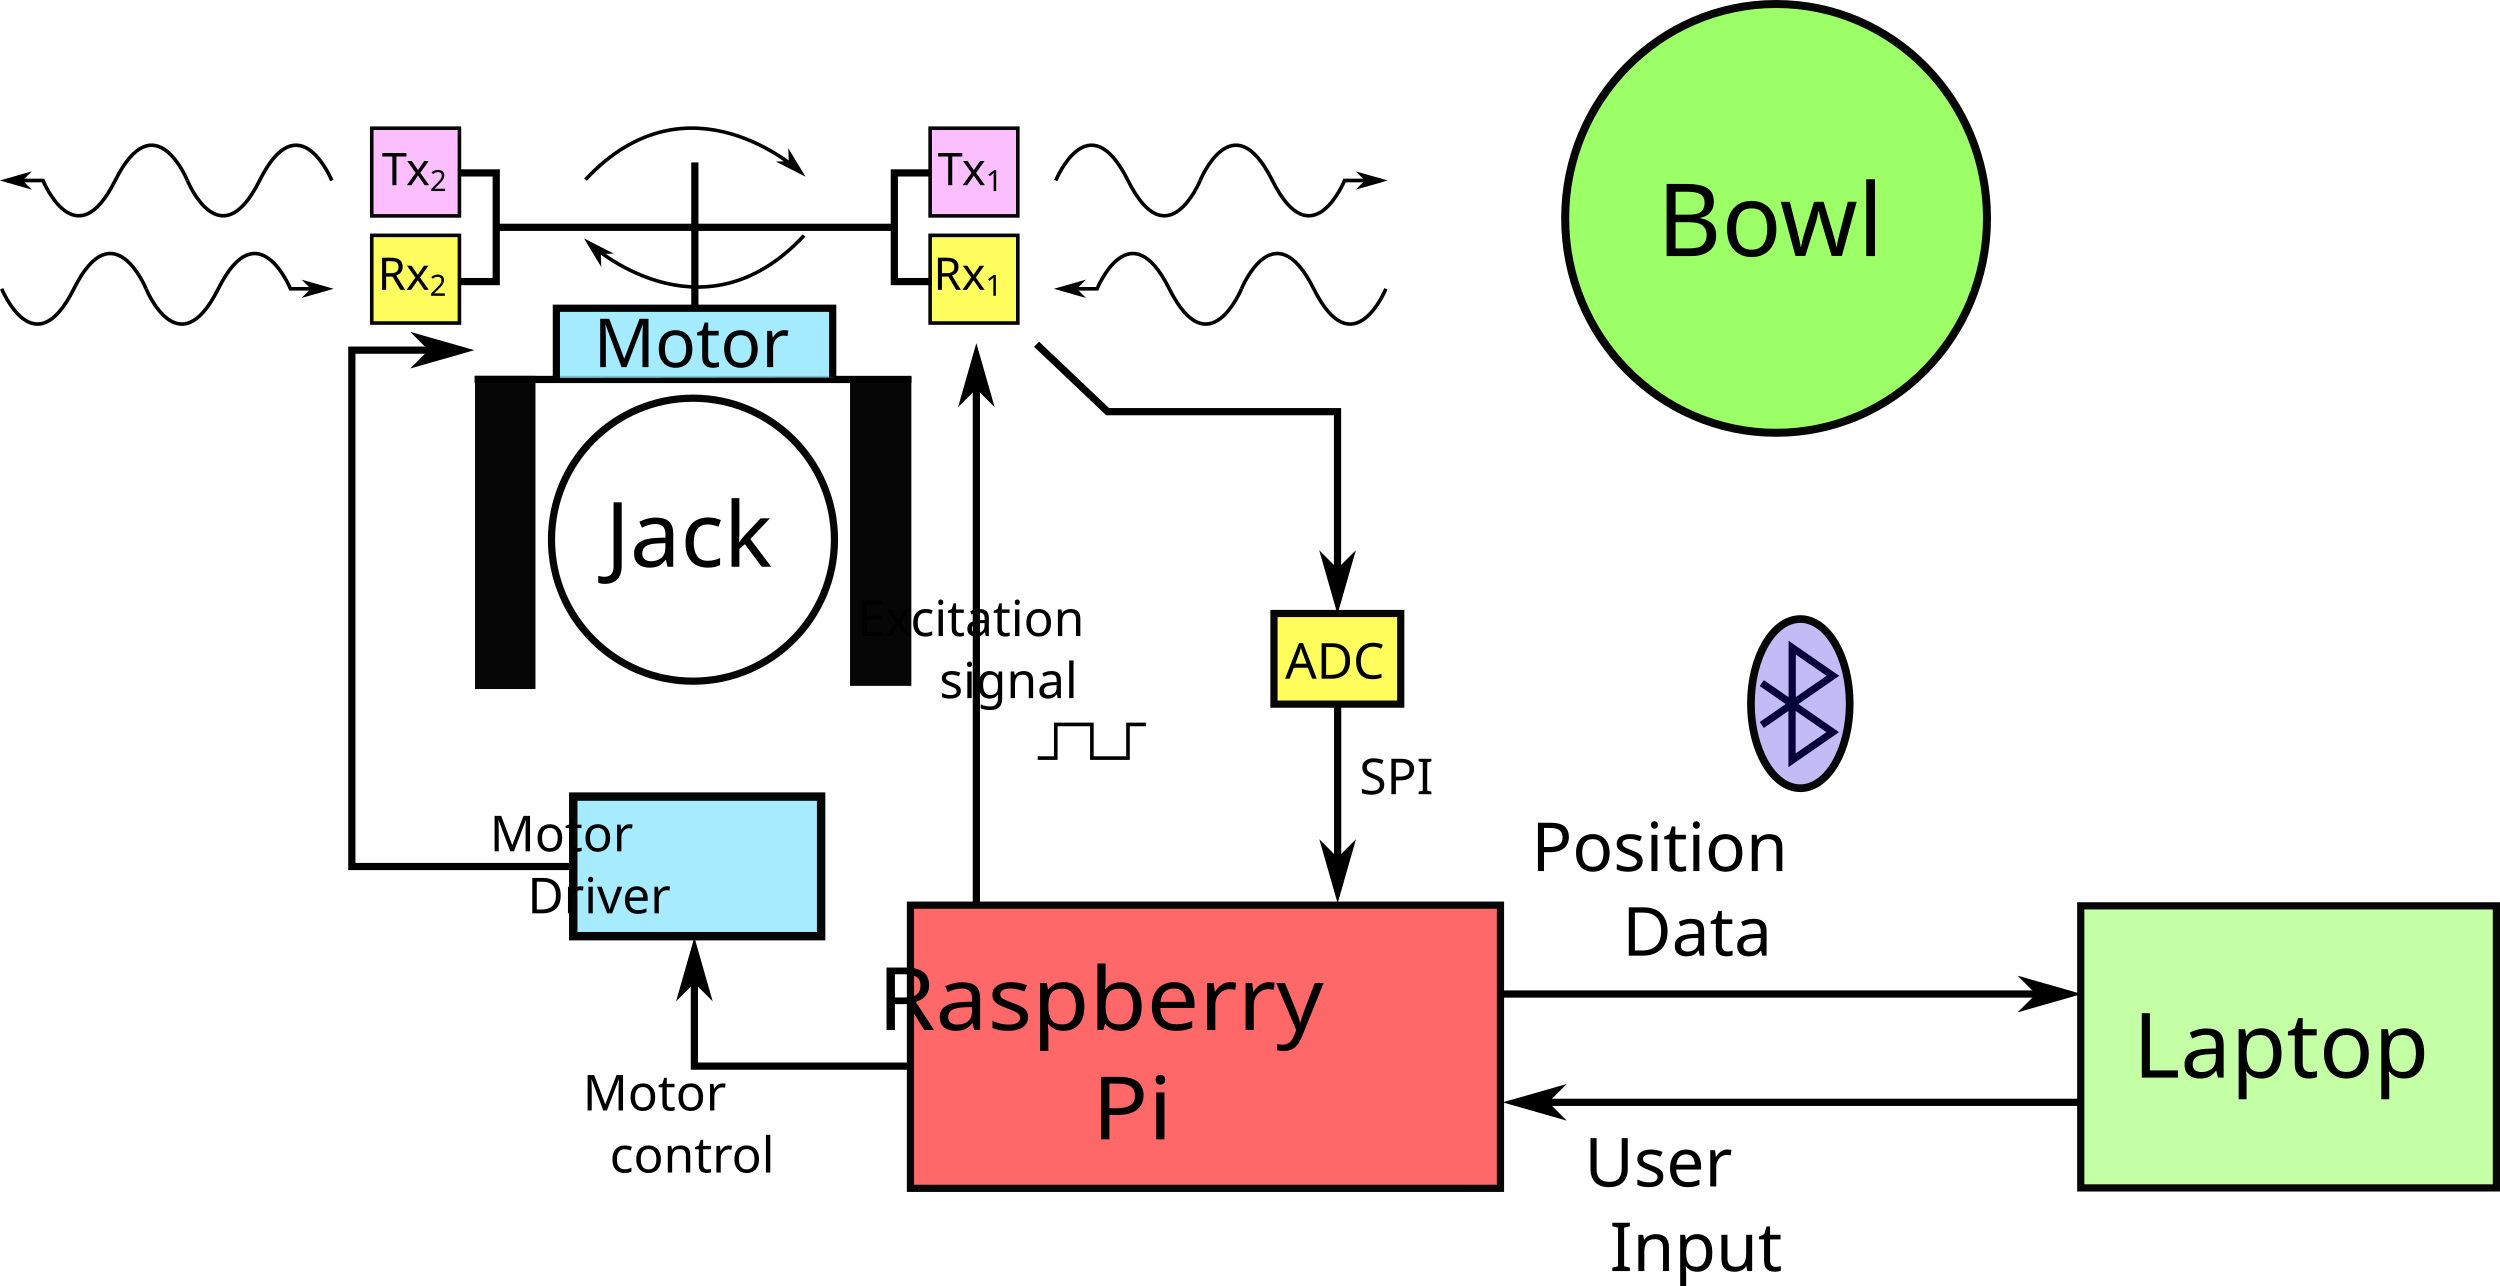
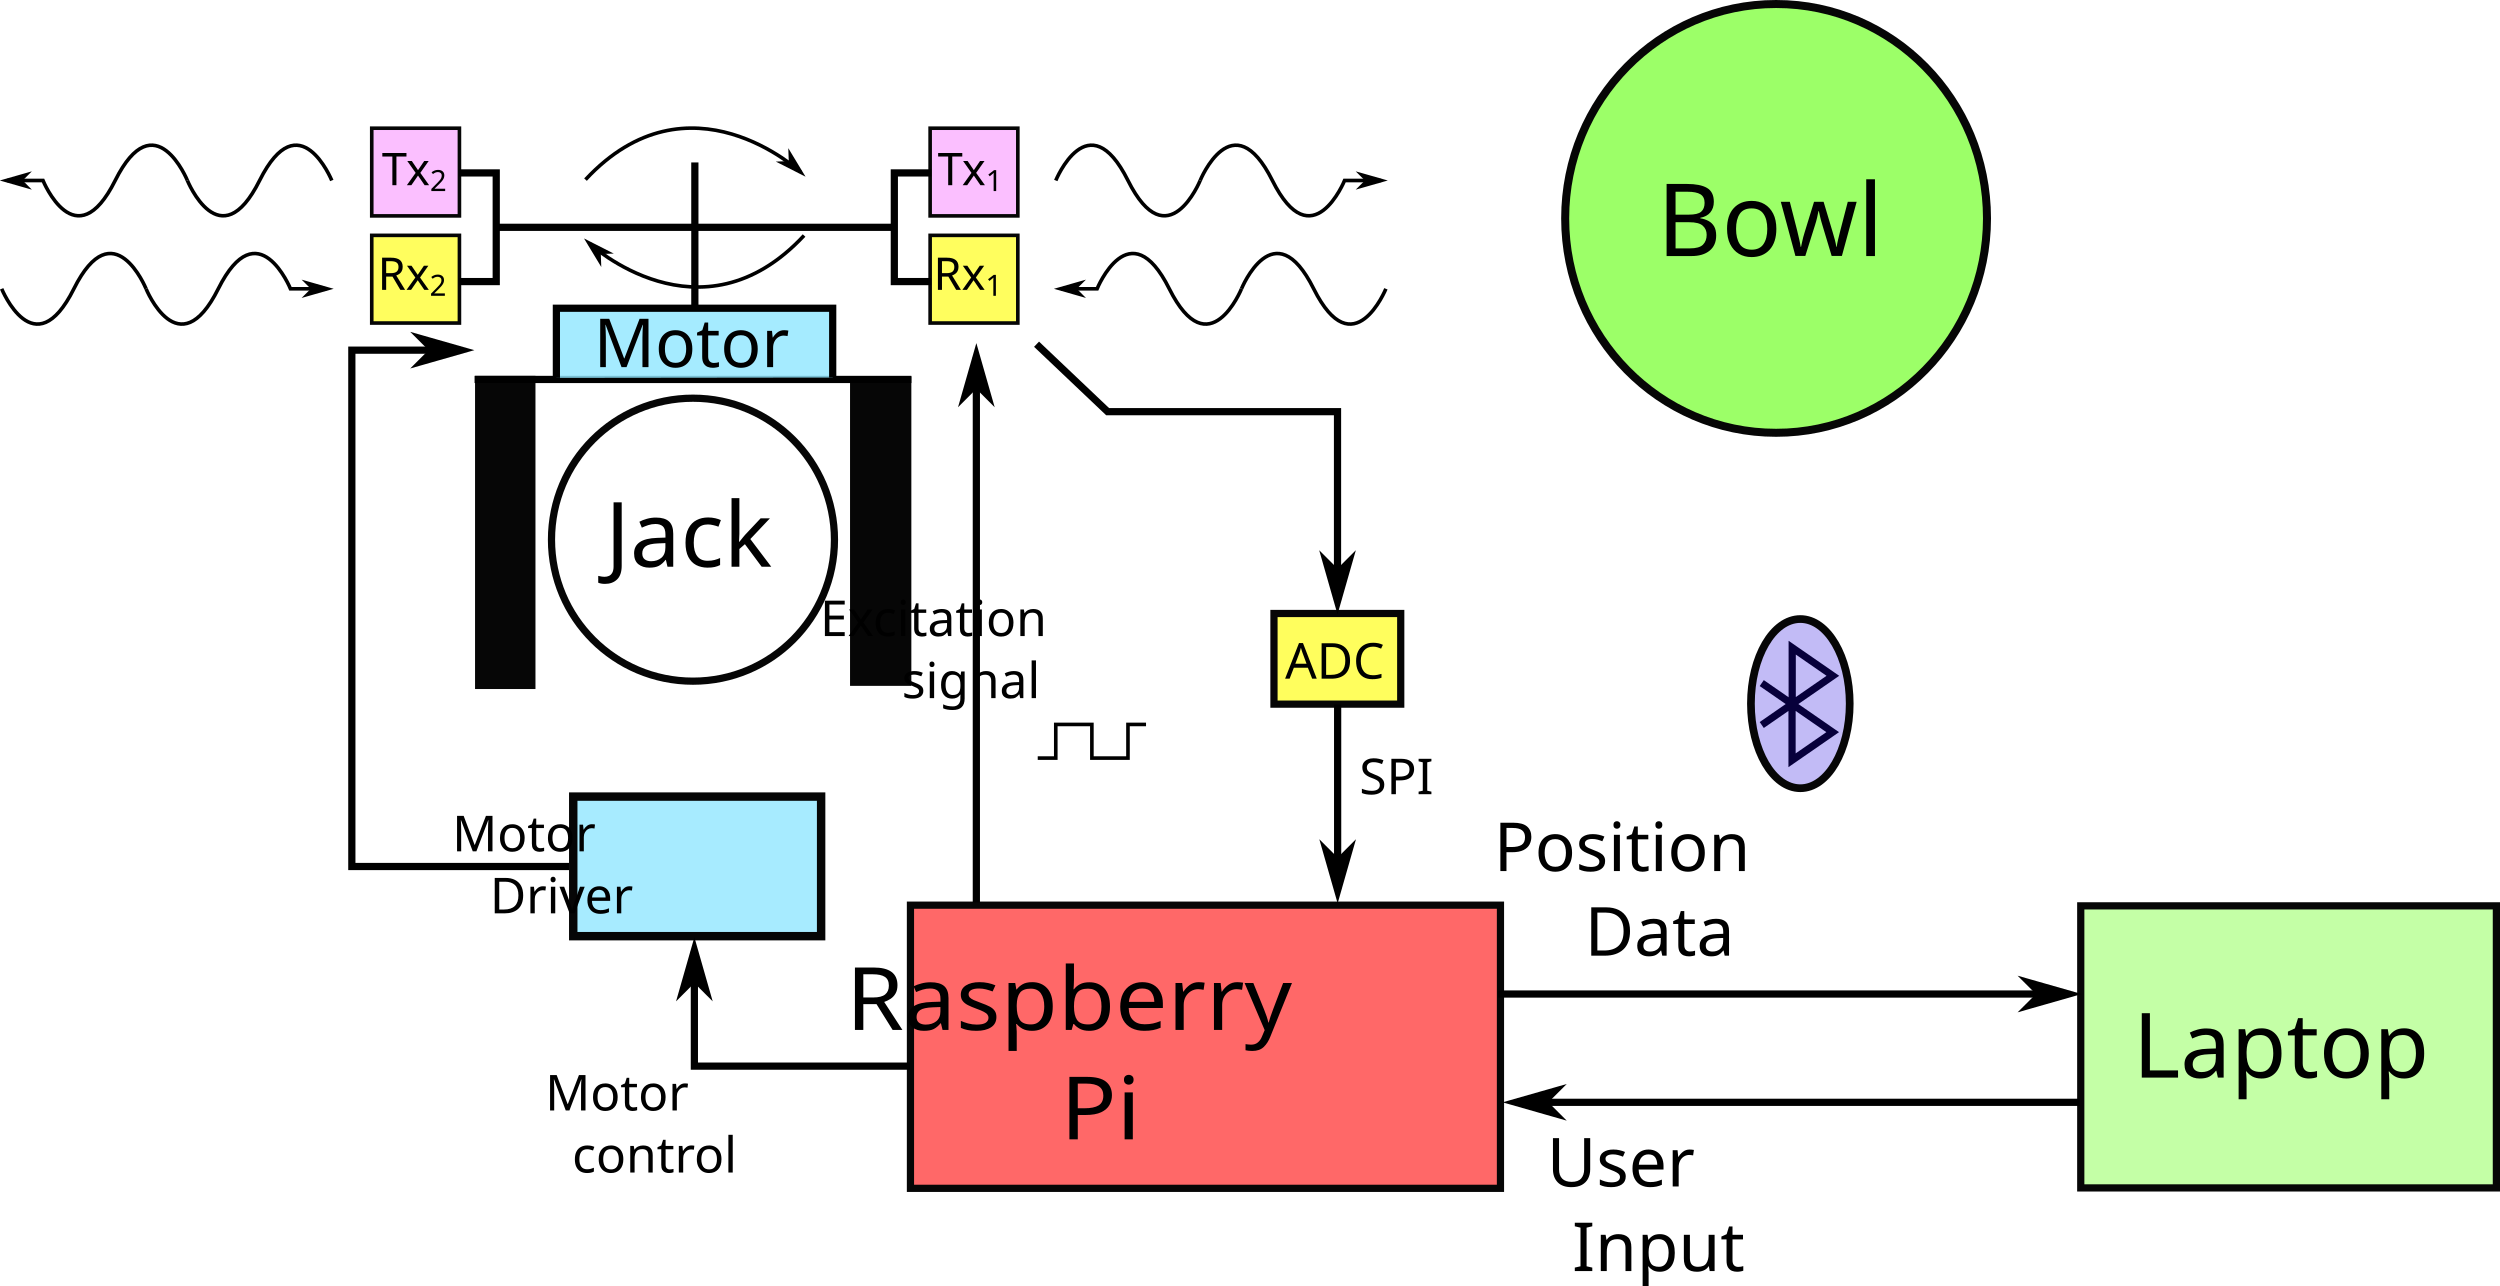
<svg xmlns="http://www.w3.org/2000/svg" width="195.448mm" height="100.473mm" viewBox="0 0 692.531 356.006" id="svg2" version="1.1">
  <defs id="defs4">
    <marker orient="auto" refY="0" refX="0" id="marker8292" style="overflow:visible">
      <path id="path8294" d="M 0,0 5,-5 -12.5,0 5,5 0,0 Z" style="fill:#000000;fill-opacity:1;fill-rule:evenodd;stroke:#000000;stroke-width:1pt;stroke-opacity:1" transform="matrix(-0.4,0,0,-0.4,-4,0)" />
    </marker>
    <marker style="overflow:visible" id="marker8034" refX="0" refY="0" orient="auto">
      <path transform="matrix(-0.4,0,0,-0.4,-4,0)" style="fill:#000000;fill-opacity:1;fill-rule:evenodd;stroke:#000000;stroke-width:1pt;stroke-opacity:1" d="M 0,0 5,-5 -12.5,0 5,5 0,0 Z" id="path8036" />
    </marker>
    <marker orient="auto" refY="0" refX="0" id="marker7276" style="overflow:visible">
      <path id="path7278" d="M 0,0 5,-5 -12.5,0 5,5 0,0 Z" style="fill:#000000;fill-opacity:1;fill-rule:evenodd;stroke:#000000;stroke-width:1pt;stroke-opacity:1" transform="matrix(-0.4,0,0,-0.4,-4,0)" />
    </marker>
    <marker style="overflow:visible" id="marker6922" refX="0" refY="0" orient="auto">
      <path transform="matrix(-0.4,0,0,-0.4,-4,0)" style="fill:#000000;fill-opacity:1;fill-rule:evenodd;stroke:#000000;stroke-width:1pt;stroke-opacity:1" d="M 0,0 5,-5 -12.5,0 5,5 0,0 Z" id="path6924" />
    </marker>
    <marker orient="auto" refY="0" refX="0" id="marker6794" style="overflow:visible">
      <path id="path6796" d="M 0,0 5,-5 -12.5,0 5,5 0,0 Z" style="fill:#000000;fill-opacity:1;fill-rule:evenodd;stroke:#000000;stroke-width:1pt;stroke-opacity:1" transform="matrix(-0.4,0,0,-0.4,-4,0)" />
    </marker>
    <marker orient="auto" refY="0" refX="0" id="marker6258" style="overflow:visible">
      <path id="path6260" d="M 0,0 5,-5 -12.5,0 5,5 0,0 Z" style="fill:#000000;fill-opacity:1;fill-rule:evenodd;stroke:#000000;stroke-width:1pt;stroke-opacity:1" transform="matrix(-0.4,0,0,-0.4,-4,0)" />
    </marker>
    <marker style="overflow:visible" id="marker6176" refX="0" refY="0" orient="auto">
      <path transform="matrix(-0.4,0,0,-0.4,-4,0)" style="fill:#000000;fill-opacity:1;fill-rule:evenodd;stroke:#000000;stroke-width:1pt;stroke-opacity:1" d="M 0,0 5,-5 -12.5,0 5,5 0,0 Z" id="path6178" />
    </marker>
    <marker orient="auto" refY="0" refX="0" id="marker6100" style="overflow:visible">
      <path id="path6102" d="M 0,0 5,-5 -12.5,0 5,5 0,0 Z" style="fill:#000000;fill-opacity:1;fill-rule:evenodd;stroke:#000000;stroke-width:1pt;stroke-opacity:1" transform="matrix(-0.4,0,0,-0.4,-4,0)" />
    </marker>
    <marker style="overflow:visible" id="marker5888" refX="0" refY="0" orient="auto">
      <path transform="matrix(-0.4,0,0,-0.4,-4,0)" style="fill:#000000;fill-opacity:1;fill-rule:evenodd;stroke:#000000;stroke-width:1pt;stroke-opacity:1" d="M 0,0 5,-5 -12.5,0 5,5 0,0 Z" id="path5890" />
    </marker>
    <marker orient="auto" refY="0" refX="0" id="marker5556" style="overflow:visible">
      <path id="path5558" d="M 0,0 5,-5 -12.5,0 5,5 0,0 Z" style="fill:#000000;fill-opacity:1;fill-rule:evenodd;stroke:#000000;stroke-width:1pt;stroke-opacity:1" transform="matrix(-0.4,0,0,-0.4,-4,0)" />
    </marker>
    <marker style="overflow:visible" id="marker4522" refX="0" refY="0" orient="auto">
      <path transform="matrix(-0.4,0,0,-0.4,-4,0)" style="fill:#000000;fill-opacity:1;fill-rule:evenodd;stroke:#000000;stroke-width:1pt;stroke-opacity:1" d="M 0,0 5,-5 -12.5,0 5,5 0,0 Z" id="path4524" />
    </marker>
    <marker orient="auto" refY="0" refX="0" id="marker4480" style="overflow:visible">
      <path id="path4482" d="M 0,0 5,-5 -12.5,0 5,5 0,0 Z" style="fill:#000000;fill-opacity:1;fill-rule:evenodd;stroke:#000000;stroke-width:1pt;stroke-opacity:1" transform="matrix(-0.4,0,0,-0.4,-4,0)" />
    </marker>
    <marker orient="auto" refY="0" refX="0" id="Arrow1Mend" style="overflow:visible">
      <path id="path4163" d="M 0,0 5,-5 -12.5,0 5,5 0,0 Z" style="fill:#000000;fill-opacity:1;fill-rule:evenodd;stroke:#000000;stroke-width:1pt;stroke-opacity:1" transform="matrix(-0.4,0,0,-0.4,-4,0)" />
    </marker>
    <marker orient="auto" refY="0" refX="0" id="Arrow1Lend" style="overflow:visible">
      <path id="path4157" d="M 0,0 5,-5 -12.5,0 5,5 0,0 Z" style="fill:#000000;fill-opacity:1;fill-rule:evenodd;stroke:#000000;stroke-width:1pt;stroke-opacity:1" transform="matrix(-0.8,0,0,-0.8,-10,0)" />
    </marker>
    <marker orient="auto" refY="0" refX="0" id="Arrow1Mend-7" style="overflow:visible">
      <path id="path4163-0" d="M 0,0 5,-5 -12.5,0 5,5 0,0 Z" style="fill:#000000;fill-opacity:1;fill-rule:evenodd;stroke:#000000;stroke-width:1pt;stroke-opacity:1" transform="matrix(-0.4,0,0,-0.4,-4,0)" />
    </marker>
    <marker orient="auto" refY="0" refX="0" id="marker5664" style="overflow:visible">
      <path id="path5666" d="M 0,0 5,-5 -12.5,0 5,5 0,0 Z" style="fill:#000000;fill-opacity:1;fill-rule:evenodd;stroke:#000000;stroke-width:1pt;stroke-opacity:1" transform="matrix(-0.4,0,0,-0.4,-4,0)" />
    </marker>
  </defs>
  <g id="layer1" transform="translate(-207.5372,-442.3622)">
-     <rect style="opacity:0.973;fill:#ff4545;fill-opacity:0.831;stroke:#000000;stroke-width:2;stroke-linecap:butt;stroke-linejoin:miter;stroke-miterlimit:4;stroke-dasharray:none;stroke-dashoffset:0;stroke-opacity:1" id="rect4138" width="163.44" height="78.441" x="459.743" y="693.105" />
-     <text xml:space="preserve" style="font-style:normal;font-weight:normal;font-size:32.662px;line-height:125%;font-family:sans-serif;letter-spacing:0px;word-spacing:0px;fill:#000000;fill-opacity:1;stroke:none;stroke-width:1px;stroke-linecap:butt;stroke-linejoin:miter;stroke-opacity:1" x="526.553" y="750.483" id="text4140" transform="scale(1.031348,0.9696046)">
-       <tspan id="tspan4142" x="526.553" y="750.483" style="font-size:25px;text-align:center;text-anchor:middle">Raspberry</tspan>
-       <tspan x="526.553" y="781.733" id="tspan4144" style="font-size:25px;text-align:center;text-anchor:middle">Pi</tspan>
-     </text>
-     <ellipse style="opacity:0.973;fill:none;fill-opacity:1;stroke:#000000;stroke-width:2;stroke-linecap:butt;stroke-linejoin:miter;stroke-miterlimit:4;stroke-dasharray:none;stroke-dashoffset:0;stroke-opacity:1" id="path4146" cx="399.5" cy="591.862" rx="39.194" ry="39.194" />
-     <text xml:space="preserve" style="font-style:normal;font-weight:normal;font-size:40px;line-height:125%;font-family:sans-serif;letter-spacing:0px;word-spacing:0px;fill:#000000;fill-opacity:1;stroke:none;stroke-width:1px;stroke-linecap:butt;stroke-linejoin:miter;stroke-opacity:1" x="375.208" y="599.357" id="text4456">
-       <tspan id="tspan4458" x="375.208" y="599.357" style="font-size:25px">Jack</tspan>
-     </text>
-     <rect style="opacity:0.973;fill:#000000;fill-opacity:1;stroke:#000000;stroke-width:2;stroke-linecap:butt;stroke-linejoin:miter;stroke-miterlimit:4;stroke-dasharray:none;stroke-dashoffset:0;stroke-opacity:1" id="rect4460" width="14.738" height="84.754" x="340.131" y="547.477" />
-     <rect style="opacity:0.973;fill:#000000;fill-opacity:1;stroke:#000000;stroke-width:2;stroke-linecap:butt;stroke-linejoin:miter;stroke-miterlimit:4;stroke-dasharray:none;stroke-dashoffset:0;stroke-opacity:1" id="rect4462" width="14.984" height="83.733" x="444.008" y="547.621" />
-     <path style="fill:none;fill-rule:evenodd;stroke:#000000;stroke-width:2.008;stroke-linecap:butt;stroke-linejoin:miter;stroke-miterlimit:4;stroke-dasharray:none;stroke-opacity:1" d="m 459.998,547.475 -120.998,0" id="path4466" />
-     <path style="fill:#93e7ff;fill-opacity:0.831;fill-rule:evenodd;stroke:#000000;stroke-width:2;stroke-linecap:butt;stroke-linejoin:miter;stroke-miterlimit:4;stroke-dasharray:none;stroke-opacity:1" d="m 438.206,546.952 0,-19.205 -76.545,0 0,19.296" id="path4468" />
-     <text xml:space="preserve" style="font-style:normal;font-weight:normal;font-size:40px;line-height:125%;font-family:sans-serif;letter-spacing:0px;word-spacing:0px;fill:#000000;fill-opacity:1;stroke:none;stroke-width:1px;stroke-linecap:butt;stroke-linejoin:miter;stroke-opacity:1" x="371.989" y="544.064" id="text4470">
-       <tspan id="tspan4472" x="371.989" y="544.064" style="font-size:18.75px">Motor</tspan>
-     </text>
-     <path style="fill:none;fill-rule:evenodd;stroke:#000000;stroke-width:2;stroke-linecap:butt;stroke-linejoin:miter;stroke-miterlimit:4;stroke-dasharray:none;stroke-opacity:1" d="m 400.02,527.272 0,-39.91" id="path4474" />
-     <path style="fill:none;fill-rule:evenodd;stroke:#000000;stroke-width:1;stroke-linecap:butt;stroke-linejoin:miter;stroke-miterlimit:4;stroke-dasharray:none;stroke-opacity:1;marker-end:url(#marker4480)" d="m 369.727,492.12 c 28.682,-30.797 59.513,-2.152 59.513,-2.152" id="path4478" />
-     <path id="path4520" d="m 430.273,507.604 c -28.682,30.797 -59.513,2.152 -59.513,2.152" style="fill:none;fill-rule:evenodd;stroke:#000000;stroke-width:1;stroke-linecap:butt;stroke-linejoin:miter;stroke-miterlimit:4;stroke-dasharray:none;stroke-opacity:1;marker-end:url(#marker4522)" />
-     <rect style="opacity:0.973;fill:#f9a1ff;fill-opacity:0.693;stroke:#000000;stroke-width:1;stroke-linecap:butt;stroke-linejoin:miter;stroke-miterlimit:4;stroke-dasharray:none;stroke-dashoffset:0;stroke-opacity:1" id="rect5444" width="24.291" height="24.291" x="310.514" y="477.876" />
-     <rect style="opacity:0.973;fill:#fffd12;fill-opacity:0.693;stroke:#000000;stroke-width:1;stroke-linecap:butt;stroke-linejoin:miter;stroke-miterlimit:4;stroke-dasharray:none;stroke-dashoffset:0;stroke-opacity:1" id="rect5446" width="24.291" height="24.29" x="310.514" y="507.558" />
-     <rect style="opacity:0.973;fill:#f9a1ff;fill-opacity:0.693;stroke:#000000;stroke-width:1;stroke-linecap:butt;stroke-linejoin:miter;stroke-miterlimit:4;stroke-dasharray:none;stroke-dashoffset:0;stroke-opacity:1" id="rect5444-6" width="24.291" height="24.291" x="465.196" y="477.876" />
-     <rect y="507.558" x="465.196" height="24.29" width="24.291" id="rect5469" style="opacity:0.973;fill:#fffd12;fill-opacity:0.693;stroke:#000000;stroke-width:1;stroke-linecap:butt;stroke-linejoin:miter;stroke-miterlimit:4;stroke-dasharray:none;stroke-dashoffset:0;stroke-opacity:1" />
-     <text xml:space="preserve" style="font-style:normal;font-weight:normal;font-size:40px;line-height:125%;font-family:sans-serif;letter-spacing:0px;word-spacing:0px;fill:#000000;fill-opacity:1;stroke:none;stroke-width:1px;stroke-linecap:butt;stroke-linejoin:miter;stroke-opacity:1" x="467.289" y="493.668" id="text5471">
-       <tspan id="tspan5473" x="467.289" y="493.668" style="font-size:12.5px;fill:#000000;fill-opacity:1">Tx<tspan style="font-size:65%;baseline-shift:sub;fill:#000000;fill-opacity:1" id="tspan5532">1</tspan>
-       </tspan>
-     </text>
-     <text xml:space="preserve" style="font-style:normal;font-weight:normal;font-size:40px;line-height:125%;font-family:sans-serif;letter-spacing:0px;word-spacing:0px;fill:#000000;fill-opacity:1;stroke:none;stroke-width:1px;stroke-linecap:butt;stroke-linejoin:miter;stroke-opacity:1" x="466.132" y="522.668" id="text5471-7">
-       <tspan id="tspan5473-5" x="466.132" y="522.668" style="font-size:12.5px">Rx<tspan style="font-size:65%;baseline-shift:sub" id="tspan5534">1</tspan>
-       </tspan>
-     </text>
-     <text xml:space="preserve" style="font-style:normal;font-weight:normal;font-size:40px;line-height:125%;font-family:sans-serif;letter-spacing:0px;word-spacing:0px;fill:#000000;fill-opacity:1;stroke:none;stroke-width:1px;stroke-linecap:butt;stroke-linejoin:miter;stroke-opacity:1" x="313.321" y="493.668" id="text5471-5">
-       <tspan id="tspan5473-6" x="313.321" y="493.668" style="font-size:12.5px">Tx<tspan style="font-size:65%;baseline-shift:sub" id="tspan5528">2</tspan>
-       </tspan>
-     </text>
-     <text xml:space="preserve" style="font-style:normal;font-weight:normal;font-size:40px;line-height:125%;font-family:sans-serif;letter-spacing:0px;word-spacing:0px;fill:#000000;fill-opacity:1;stroke:none;stroke-width:1px;stroke-linecap:butt;stroke-linejoin:miter;stroke-opacity:1" x="312.164" y="522.668" id="text5471-7-9">
-       <tspan id="tspan5473-5-1" x="312.164" y="522.668" style="font-size:12.5px">Rx<tspan style="font-size:65%;baseline-shift:sub" id="tspan5530">2</tspan>
-       </tspan>
-     </text>
-     <path style="fill:none;fill-rule:evenodd;stroke:#000000;stroke-width:2;stroke-linecap:butt;stroke-linejoin:miter;stroke-miterlimit:4;stroke-dasharray:none;stroke-opacity:1" d="m 334.777,490.264 10.223,0 0,30.098 -10.196,0" id="path5536" />
-     <path id="path5538" d="m 465.5,490.264 -10.223,0 0,30.098 10.196,0" style="fill:none;fill-rule:evenodd;stroke:#000000;stroke-width:2;stroke-linecap:butt;stroke-linejoin:miter;stroke-miterlimit:4;stroke-dasharray:none;stroke-opacity:1" />
-     <path style="fill:none;fill-rule:evenodd;stroke:#000000;stroke-width:2;stroke-linecap:butt;stroke-linejoin:miter;stroke-miterlimit:4;stroke-dasharray:none;stroke-opacity:1" d="m 345,505.331 110,0" id="path5540" />
-     <g id="g5632">
-       <path id="path5546" d="m 500,492.362 c 0,0 9,-22 20,0 11,22 20,0 20,0" style="fill:none;fill-rule:evenodd;stroke:#000000;stroke-width:1px;stroke-linecap:butt;stroke-linejoin:miter;stroke-opacity:1" />
-       <path style="fill:none;fill-rule:evenodd;stroke:#000000;stroke-width:1px;stroke-linecap:butt;stroke-linejoin:miter;stroke-opacity:1;marker-end:url(#Arrow1Mend)" d="m 540,492.362 c 0,0 9,-22 20,0 11,22 20,0 20,0 l 10,0" id="path5548" />
+     <g id="g4710">
+       <rect y="693.105" x="459.743" height="78.441" width="163.44" id="rect4138" style="opacity:0.973;fill:#ff4545;fill-opacity:0.831;stroke:#000000;stroke-width:2;stroke-linecap:butt;stroke-linejoin:miter;stroke-miterlimit:4;stroke-dasharray:none;stroke-dashoffset:0;stroke-opacity:1" />
+       <text transform="scale(1.031348,0.9696046)" id="text4140" y="750.483" x="526.553" style="font-style:normal;font-weight:normal;font-size:32.662px;line-height:125%;font-family:sans-serif;letter-spacing:0px;word-spacing:0px;fill:#000000;fill-opacity:1;stroke:none;stroke-width:1px;stroke-linecap:butt;stroke-linejoin:miter;stroke-opacity:1" xml:space="preserve">
+         <tspan style="font-size:25px;text-align:center;text-anchor:middle" y="750.483" x="526.553" id="tspan4142">Raspberry</tspan>
+         <tspan style="font-size:25px;text-align:center;text-anchor:middle" id="tspan4144" y="781.733" x="526.553">Pi</tspan>
+       </text>
+       <ellipse ry="39.194" rx="39.194" cy="591.862" cx="399.5" id="path4146" style="opacity:0.973;fill:none;fill-opacity:1;stroke:#000000;stroke-width:2;stroke-linecap:butt;stroke-linejoin:miter;stroke-miterlimit:4;stroke-dasharray:none;stroke-dashoffset:0;stroke-opacity:1" />
+       <text id="text4456" y="599.357" x="375.208" style="font-style:normal;font-weight:normal;font-size:40px;line-height:125%;font-family:sans-serif;letter-spacing:0px;word-spacing:0px;fill:#000000;fill-opacity:1;stroke:none;stroke-width:1px;stroke-linecap:butt;stroke-linejoin:miter;stroke-opacity:1" xml:space="preserve">
+         <tspan style="font-size:25px" y="599.357" x="375.208" id="tspan4458">Jack</tspan>
+       </text>
+       <rect y="547.477" x="340.131" height="84.754" width="14.738" id="rect4460" style="opacity:0.973;fill:#000000;fill-opacity:1;stroke:#000000;stroke-width:2;stroke-linecap:butt;stroke-linejoin:miter;stroke-miterlimit:4;stroke-dasharray:none;stroke-dashoffset:0;stroke-opacity:1" />
+       <rect y="547.621" x="444.008" height="83.733" width="14.984" id="rect4462" style="opacity:0.973;fill:#000000;fill-opacity:1;stroke:#000000;stroke-width:2;stroke-linecap:butt;stroke-linejoin:miter;stroke-miterlimit:4;stroke-dasharray:none;stroke-dashoffset:0;stroke-opacity:1" />
+       <path id="path4466" d="m 459.998,547.475 -120.998,0" style="fill:none;fill-rule:evenodd;stroke:#000000;stroke-width:2.008;stroke-linecap:butt;stroke-linejoin:miter;stroke-miterlimit:4;stroke-dasharray:none;stroke-opacity:1" />
+       <path id="path4468" d="m 438.206,546.952 0,-19.205 -76.545,0 0,19.296" style="fill:#93e7ff;fill-opacity:0.831;fill-rule:evenodd;stroke:#000000;stroke-width:2;stroke-linecap:butt;stroke-linejoin:miter;stroke-miterlimit:4;stroke-dasharray:none;stroke-opacity:1" />
+       <text id="text4470" y="544.064" x="371.989" style="font-style:normal;font-weight:normal;font-size:40px;line-height:125%;font-family:sans-serif;letter-spacing:0px;word-spacing:0px;fill:#000000;fill-opacity:1;stroke:none;stroke-width:1px;stroke-linecap:butt;stroke-linejoin:miter;stroke-opacity:1" xml:space="preserve">
+         <tspan style="font-size:18.75px" y="544.064" x="371.989" id="tspan4472">Motor</tspan>
+       </text>
+       <path id="path4474" d="m 400.02,527.272 0,-39.91" style="fill:none;fill-rule:evenodd;stroke:#000000;stroke-width:2;stroke-linecap:butt;stroke-linejoin:miter;stroke-miterlimit:4;stroke-dasharray:none;stroke-opacity:1" />
+       <path id="path4478" d="m 369.727,492.12 c 28.682,-30.797 59.513,-2.152 59.513,-2.152" style="fill:none;fill-rule:evenodd;stroke:#000000;stroke-width:1;stroke-linecap:butt;stroke-linejoin:miter;stroke-miterlimit:4;stroke-dasharray:none;stroke-opacity:1;marker-end:url(#marker4480)" />
+       <path style="fill:none;fill-rule:evenodd;stroke:#000000;stroke-width:1;stroke-linecap:butt;stroke-linejoin:miter;stroke-miterlimit:4;stroke-dasharray:none;stroke-opacity:1;marker-end:url(#marker4522)" d="m 430.273,507.604 c -28.682,30.797 -59.513,2.152 -59.513,2.152" id="path4520" />
+       <rect y="477.876" x="310.514" height="24.291" width="24.291" id="rect5444" style="opacity:0.973;fill:#f9a1ff;fill-opacity:0.693;stroke:#000000;stroke-width:1;stroke-linecap:butt;stroke-linejoin:miter;stroke-miterlimit:4;stroke-dasharray:none;stroke-dashoffset:0;stroke-opacity:1" />
+       <rect y="507.558" x="310.514" height="24.29" width="24.291" id="rect5446" style="opacity:0.973;fill:#fffd12;fill-opacity:0.693;stroke:#000000;stroke-width:1;stroke-linecap:butt;stroke-linejoin:miter;stroke-miterlimit:4;stroke-dasharray:none;stroke-dashoffset:0;stroke-opacity:1" />
+       <rect y="477.876" x="465.196" height="24.291" width="24.291" id="rect5444-6" style="opacity:0.973;fill:#f9a1ff;fill-opacity:0.693;stroke:#000000;stroke-width:1;stroke-linecap:butt;stroke-linejoin:miter;stroke-miterlimit:4;stroke-dasharray:none;stroke-dashoffset:0;stroke-opacity:1" />
+       <rect style="opacity:0.973;fill:#fffd12;fill-opacity:0.693;stroke:#000000;stroke-width:1;stroke-linecap:butt;stroke-linejoin:miter;stroke-miterlimit:4;stroke-dasharray:none;stroke-dashoffset:0;stroke-opacity:1" id="rect5469" width="24.291" height="24.29" x="465.196" y="507.558" />
+       <text id="text5471" y="493.668" x="467.289" style="font-style:normal;font-weight:normal;font-size:40px;line-height:125%;font-family:sans-serif;letter-spacing:0px;word-spacing:0px;fill:#000000;fill-opacity:1;stroke:none;stroke-width:1px;stroke-linecap:butt;stroke-linejoin:miter;stroke-opacity:1" xml:space="preserve">
+         <tspan style="font-size:12.5px;fill:#000000;fill-opacity:1" y="493.668" x="467.289" id="tspan5473">Tx<tspan id="tspan5532" style="font-size:65%;baseline-shift:sub;fill:#000000;fill-opacity:1">1</tspan>
+         </tspan>
+       </text>
+       <text id="text5471-7" y="522.668" x="466.132" style="font-style:normal;font-weight:normal;font-size:40px;line-height:125%;font-family:sans-serif;letter-spacing:0px;word-spacing:0px;fill:#000000;fill-opacity:1;stroke:none;stroke-width:1px;stroke-linecap:butt;stroke-linejoin:miter;stroke-opacity:1" xml:space="preserve">
+         <tspan style="font-size:12.5px" y="522.668" x="466.132" id="tspan5473-5">Rx<tspan id="tspan5534" style="font-size:65%;baseline-shift:sub">1</tspan>
+         </tspan>
+       </text>
+       <text id="text5471-5" y="493.668" x="313.321" style="font-style:normal;font-weight:normal;font-size:40px;line-height:125%;font-family:sans-serif;letter-spacing:0px;word-spacing:0px;fill:#000000;fill-opacity:1;stroke:none;stroke-width:1px;stroke-linecap:butt;stroke-linejoin:miter;stroke-opacity:1" xml:space="preserve">
+         <tspan style="font-size:12.5px" y="493.668" x="313.321" id="tspan5473-6">Tx<tspan id="tspan5528" style="font-size:65%;baseline-shift:sub">2</tspan>
+         </tspan>
+       </text>
+       <text id="text5471-7-9" y="522.668" x="312.164" style="font-style:normal;font-weight:normal;font-size:40px;line-height:125%;font-family:sans-serif;letter-spacing:0px;word-spacing:0px;fill:#000000;fill-opacity:1;stroke:none;stroke-width:1px;stroke-linecap:butt;stroke-linejoin:miter;stroke-opacity:1" xml:space="preserve">
+         <tspan style="font-size:12.5px" y="522.668" x="312.164" id="tspan5473-5-1">Rx<tspan id="tspan5530" style="font-size:65%;baseline-shift:sub">2</tspan>
+         </tspan>
+       </text>
+       <path id="path5536" d="m 334.777,490.264 10.223,0 0,30.098 -10.196,0" style="fill:none;fill-rule:evenodd;stroke:#000000;stroke-width:2;stroke-linecap:butt;stroke-linejoin:miter;stroke-miterlimit:4;stroke-dasharray:none;stroke-opacity:1" />
+       <path style="fill:none;fill-rule:evenodd;stroke:#000000;stroke-width:2;stroke-linecap:butt;stroke-linejoin:miter;stroke-miterlimit:4;stroke-dasharray:none;stroke-opacity:1" d="m 465.5,490.264 -10.223,0 0,30.098 10.196,0" id="path5538" />
+       <path id="path5540" d="m 345,505.331 110,0" style="fill:none;fill-rule:evenodd;stroke:#000000;stroke-width:2;stroke-linecap:butt;stroke-linejoin:miter;stroke-miterlimit:4;stroke-dasharray:none;stroke-opacity:1" />
+       <g id="g5632">
+         <path style="fill:none;fill-rule:evenodd;stroke:#000000;stroke-width:1px;stroke-linecap:butt;stroke-linejoin:miter;stroke-opacity:1" d="m 500,492.362 c 0,0 9,-22 20,0 11,22 20,0 20,0" id="path5546" />
+         <path id="path5548" d="m 540,492.362 c 0,0 9,-22 20,0 11,22 20,0 20,0 l 10,0" style="fill:none;fill-rule:evenodd;stroke:#000000;stroke-width:1px;stroke-linecap:butt;stroke-linejoin:miter;stroke-opacity:1;marker-end:url(#Arrow1Mend)" />
+       </g>
+       <ellipse ry="59.39" rx="58.425" cy="502.862" cx="699.535" id="path5636" style="opacity:0.973;fill:#86ff45;fill-opacity:0.831;stroke:#000000;stroke-width:2.22;stroke-linecap:butt;stroke-linejoin:miter;stroke-miterlimit:4;stroke-dasharray:none;stroke-dashoffset:0;stroke-opacity:1" />
+       <text transform="scale(0.9918432,1.008224)" id="text5638" y="509.105" x="672.024" style="font-style:normal;font-weight:normal;font-size:44.398px;line-height:125%;font-family:sans-serif;letter-spacing:0px;word-spacing:0px;fill:#000000;fill-opacity:1;stroke:none;stroke-width:1px;stroke-linecap:butt;stroke-linejoin:miter;stroke-opacity:1" xml:space="preserve">
+         <tspan style="font-size:27.749px" y="509.105" x="672.024" id="tspan5640">Bowl</tspan>
+       </text>
+       <g transform="matrix(-1,0,0,-1,1091.447,1014.724)" id="g5648">
+         <path id="path5650" d="m 500,492.362 c 0,0 9,-22 20,0 11,22 20,0 20,0" style="fill:none;fill-rule:evenodd;stroke:#000000;stroke-width:1px;stroke-linecap:butt;stroke-linejoin:miter;stroke-opacity:1" />
+         <path style="fill:none;fill-rule:evenodd;stroke:#000000;stroke-width:1px;stroke-linecap:butt;stroke-linejoin:miter;stroke-opacity:1;marker-end:url(#Arrow1Mend)" d="m 540,492.362 c 0,0 9,-22 20,0 11,22 20,0 20,0 l 10,0" id="path5652" />
+       </g>
+       <g id="g5632-9" transform="matrix(-1,0,0,1,799.4472,3.4000002e-6)">
+         <path style="fill:none;fill-rule:evenodd;stroke:#000000;stroke-width:1px;stroke-linecap:butt;stroke-linejoin:miter;stroke-opacity:1" d="m 500,492.362 c 0,0 9,-22 20,0 11,22 20,0 20,0" id="path5546-3" />
+         <path id="path5548-6" d="m 540,492.362 c 0,0 9,-22 20,0 11,22 20,0 20,0 l 10,0" style="fill:none;fill-rule:evenodd;stroke:#000000;stroke-width:1px;stroke-linecap:butt;stroke-linejoin:miter;stroke-opacity:1;marker-end:url(#Arrow1Mend-7)" />
+       </g>
+       <g transform="matrix(1,0,0,-1,-292,1014.724)" id="g5648-0">
+         <path id="path5650-6" d="m 500,492.362 c 0,0 9,-22 20,0 11,22 20,0 20,0" style="fill:none;fill-rule:evenodd;stroke:#000000;stroke-width:1px;stroke-linecap:butt;stroke-linejoin:miter;stroke-opacity:1" />
+         <path style="fill:none;fill-rule:evenodd;stroke:#000000;stroke-width:1px;stroke-linecap:butt;stroke-linejoin:miter;stroke-opacity:1;marker-end:url(#Arrow1Mend-7)" d="m 540,492.362 c 0,0 9,-22 20,0 11,22 20,0 20,0 l 10,0" id="path5652-2" />
+       </g>
+       <rect y="693.294" x="783.932" height="78.135" width="115.135" id="rect5740" style="opacity:0.973;fill:#b4ff90;fill-opacity:0.815;stroke:#000000;stroke-width:2;stroke-linecap:butt;stroke-linejoin:miter;stroke-miterlimit:4;stroke-dasharray:none;stroke-dashoffset:0;stroke-opacity:1" />
+       <text id="text5742" y="740.875" x="798.415" style="font-style:normal;font-weight:normal;font-size:40px;line-height:125%;font-family:sans-serif;letter-spacing:0px;word-spacing:0px;fill:#000000;fill-opacity:1;stroke:none;stroke-width:1px;stroke-linecap:butt;stroke-linejoin:miter;stroke-opacity:1" xml:space="preserve">
+         <tspan style="font-size:25px" y="740.875" x="798.415" id="tspan5744">Laptop</tspan>
+       </text>
+       <path id="path5746" d="m 622.571,717.719 157.695,0" style="fill:none;fill-rule:evenodd;stroke:#000000;stroke-width:2;stroke-linecap:butt;stroke-linejoin:miter;stroke-miterlimit:4;stroke-dasharray:none;stroke-opacity:1;marker-end:url(#marker5556)" />
+       <path id="path5880" d="m 783.643,747.719 -155.931,0" style="fill:none;fill-rule:evenodd;stroke:#000000;stroke-width:2;stroke-linecap:butt;stroke-linejoin:miter;stroke-miterlimit:4;stroke-dasharray:none;stroke-opacity:1;marker-end:url(#marker5888)" />
+       <text id="text6072" y="683.659" x="703.671" style="font-style:normal;font-weight:normal;font-size:40px;line-height:125%;font-family:sans-serif;letter-spacing:0px;word-spacing:0px;fill:#000000;fill-opacity:1;stroke:none;stroke-width:1px;stroke-linecap:butt;stroke-linejoin:miter;stroke-opacity:1" xml:space="preserve">
+         <tspan style="font-size:18.75px;text-align:center;text-anchor:middle" y="683.659" x="703.671" id="tspan6074">Position</tspan>
+         <tspan id="tspan6076" style="font-size:18.75px;text-align:center;text-anchor:middle" y="707.097" x="703.671">Data</tspan>
+       </text>
+       <text id="text6078" y="771.031" x="703.345" style="font-style:normal;font-weight:normal;font-size:40px;line-height:125%;font-family:sans-serif;letter-spacing:0px;word-spacing:0px;fill:#000000;fill-opacity:1;stroke:none;stroke-width:1px;stroke-linecap:butt;stroke-linejoin:miter;stroke-opacity:1" xml:space="preserve">
+         <tspan style="font-size:18.75px;text-align:center;text-anchor:middle" y="771.031" x="703.345" id="tspan6080">User</tspan>
+         <tspan id="tspan6082" style="font-size:18.75px;text-align:center;text-anchor:middle" y="794.469" x="703.345">Input</tspan>
+       </text>
+       <g transform="translate(-83,17.41381)" id="g6088">
+         <path style="fill:none;fill-rule:evenodd;stroke:#000000;stroke-width:2;stroke-linecap:butt;stroke-linejoin:miter;stroke-miterlimit:4;stroke-dasharray:none;stroke-opacity:1" d="m 778.563,614.171 8.393,5.807 0,15.577 11.257,-7.789 -11.257,-7.789 11.307,-7.823 L 787,604.362 l 0,15.586 -8.437,5.837" id="path6084" />
+         <ellipse style="opacity:0.973;fill:#1c00db;fill-opacity:0.275;stroke:#000000;stroke-width:2.135;stroke-linecap:butt;stroke-linejoin:miter;stroke-miterlimit:4;stroke-dasharray:none;stroke-dashoffset:0;stroke-opacity:1" id="path6086" cx="789.25" cy="619.862" rx="13.682" ry="23.432" />
+       </g>
+       <path id="path6834" d="m 477.999,692.369 0,-151.028" style="fill:none;fill-rule:evenodd;stroke:#000000;stroke-width:2;stroke-linecap:butt;stroke-linejoin:miter;stroke-miterlimit:4;stroke-dasharray:none;stroke-opacity:1;marker-end:url(#marker6794)" />
+       <text id="text6890" y="618.562" x="512.916" style="font-style:normal;font-weight:normal;font-size:40px;line-height:125%;font-family:sans-serif;letter-spacing:0px;word-spacing:0px;fill:#000000;fill-opacity:1;stroke:none;stroke-width:1px;stroke-linecap:butt;stroke-linejoin:miter;stroke-opacity:1" xml:space="preserve">
+         <tspan style="font-size:13.75px;text-align:center;text-anchor:middle" y="618.562" x="512.916" id="tspan6892">Excitation</tspan>
+         <tspan style="font-size:13.75px;text-align:center;text-anchor:middle" id="tspan6894" y="635.749" x="512.916">signal</tspan>
+       </text>
+       <path id="path6896" d="m 495,652.362 5,0 0,-9.321 10,0 0,9.321 10,0 0,-9.321 5,0" style="fill:none;fill-rule:evenodd;stroke:#000000;stroke-width:1;stroke-linecap:butt;stroke-linejoin:miter;stroke-miterlimit:4;stroke-dasharray:none;stroke-opacity:1" />
+       <rect y="612.305" x="560.443" height="25.115" width="35.115" id="rect6902" style="opacity:0.973;fill:#fffd11;fill-opacity:0.694;stroke:#000000;stroke-width:2;stroke-linecap:butt;stroke-linejoin:miter;stroke-miterlimit:4;stroke-dasharray:none;stroke-dashoffset:0;stroke-opacity:1" />
+       <text id="text6904" y="630.367" x="563.528" style="font-style:normal;font-weight:normal;font-size:40px;line-height:125%;font-family:sans-serif;letter-spacing:0px;word-spacing:0px;fill:#000000;fill-opacity:1;stroke:none;stroke-width:1px;stroke-linecap:butt;stroke-linejoin:miter;stroke-opacity:1" xml:space="preserve">
+         <tspan style="font-size:13.75px" y="630.367" x="563.528" id="tspan6906">ADC</tspan>
+       </text>
+       <path id="path6914" d="m 494.673,537.712 19.695,18.692 63.678,0 0,52.204" style="fill:none;fill-rule:evenodd;stroke:#000000;stroke-width:2;stroke-linecap:butt;stroke-linejoin:miter;stroke-miterlimit:4;stroke-dasharray:none;stroke-opacity:1;marker-end:url(#marker6922)" />
+       <path id="path7268" d="m 578.08,637.496 0,51.174" style="fill:none;fill-rule:evenodd;stroke:#000000;stroke-width:2;stroke-linecap:butt;stroke-linejoin:miter;stroke-miterlimit:4;stroke-dasharray:none;stroke-opacity:1;marker-end:url(#marker7276)" />
+       <rect y="663.029" x="366.334" height="38.666" width="68.666" id="rect8018" style="opacity:0.973;fill:#93e7ff;fill-opacity:0.831;stroke:#000000;stroke-width:2.334;stroke-linecap:butt;stroke-linejoin:miter;stroke-miterlimit:4;stroke-dasharray:none;stroke-dashoffset:0;stroke-opacity:1" />
+       <text id="text8020" y="678.183" x="399.499" style="font-style:normal;font-weight:normal;font-size:40px;line-height:125%;font-family:sans-serif;letter-spacing:0px;word-spacing:0px;fill:#000000;fill-opacity:1;stroke:none;stroke-width:1px;stroke-linecap:butt;stroke-linejoin:miter;stroke-opacity:1" xml:space="preserve">
+         <tspan style="font-size:13.75px;text-align:center;text-anchor:middle" y="678.183" x="399.499" id="tspan8022">Motor</tspan>
+         <tspan style="font-size:13.75px;text-align:center;text-anchor:middle" id="tspan8024" y="695.37" x="399.499">Driver</tspan>
+       </text>
+       <path id="path8026" d="m 459.597,737.695 -59.71,0 0,-31.774" style="fill:none;fill-rule:evenodd;stroke:#000000;stroke-width:2;stroke-linecap:butt;stroke-linejoin:miter;stroke-miterlimit:4;stroke-dasharray:none;stroke-opacity:1;marker-end:url(#marker8034)" />
+       <text id="text8278" y="749.98" x="425.262" style="font-style:normal;font-weight:normal;font-size:40px;line-height:125%;font-family:sans-serif;letter-spacing:0px;word-spacing:0px;fill:#000000;fill-opacity:1;stroke:none;stroke-width:1px;stroke-linecap:butt;stroke-linejoin:miter;stroke-opacity:1" xml:space="preserve">
+         <tspan style="font-size:13.75px;text-align:center;text-anchor:middle" y="749.98" x="425.262" id="tspan8280">Motor</tspan>
+         <tspan style="font-size:13.75px;text-align:center;text-anchor:middle" id="tspan8282" y="767.167" x="425.262">control</tspan>
+       </text>
+       <path id="path8674" d="m 365.17,682.394 -60.17,0 0,-143.032 30,0" style="fill:none;fill-rule:evenodd;stroke:#000000;stroke-width:2;stroke-linecap:butt;stroke-linejoin:miter;stroke-miterlimit:4;stroke-dasharray:none;stroke-opacity:1;marker-end:url(#marker8292)" />
+       <text id="text8694" y="662.367" x="584.094" style="font-style:normal;font-weight:normal;font-size:40px;line-height:125%;font-family:sans-serif;letter-spacing:0px;word-spacing:0px;fill:#000000;fill-opacity:1;stroke:none;stroke-width:1px;stroke-linecap:butt;stroke-linejoin:miter;stroke-opacity:1" xml:space="preserve">
+         <tspan style="font-size:13.75px" y="662.367" x="584.094" id="tspan8696">SPI</tspan>
+       </text>
    </g>
-     <ellipse style="opacity:0.973;fill:#86ff45;fill-opacity:0.831;stroke:#000000;stroke-width:2.22;stroke-linecap:butt;stroke-linejoin:miter;stroke-miterlimit:4;stroke-dasharray:none;stroke-dashoffset:0;stroke-opacity:1" id="path5636" cx="699.535" cy="502.862" rx="58.425" ry="59.39" />
-     <text xml:space="preserve" style="font-style:normal;font-weight:normal;font-size:44.398px;line-height:125%;font-family:sans-serif;letter-spacing:0px;word-spacing:0px;fill:#000000;fill-opacity:1;stroke:none;stroke-width:1px;stroke-linecap:butt;stroke-linejoin:miter;stroke-opacity:1" x="672.024" y="509.105" id="text5638" transform="scale(0.9918432,1.008224)">
-       <tspan id="tspan5640" x="672.024" y="509.105" style="font-size:27.749px">Bowl</tspan>
-     </text>
-     <g id="g5648" transform="matrix(-1,0,0,-1,1091.447,1014.724)">
-       <path style="fill:none;fill-rule:evenodd;stroke:#000000;stroke-width:1px;stroke-linecap:butt;stroke-linejoin:miter;stroke-opacity:1" d="m 500,492.362 c 0,0 9,-22 20,0 11,22 20,0 20,0" id="path5650" />
-       <path id="path5652" d="m 540,492.362 c 0,0 9,-22 20,0 11,22 20,0 20,0 l 10,0" style="fill:none;fill-rule:evenodd;stroke:#000000;stroke-width:1px;stroke-linecap:butt;stroke-linejoin:miter;stroke-opacity:1;marker-end:url(#Arrow1Mend)" />
-     </g>
-     <g transform="matrix(-1,0,0,1,799.4472,3.4000002e-6)" id="g5632-9">
-       <path id="path5546-3" d="m 500,492.362 c 0,0 9,-22 20,0 11,22 20,0 20,0" style="fill:none;fill-rule:evenodd;stroke:#000000;stroke-width:1px;stroke-linecap:butt;stroke-linejoin:miter;stroke-opacity:1" />
-       <path style="fill:none;fill-rule:evenodd;stroke:#000000;stroke-width:1px;stroke-linecap:butt;stroke-linejoin:miter;stroke-opacity:1;marker-end:url(#Arrow1Mend-7)" d="m 540,492.362 c 0,0 9,-22 20,0 11,22 20,0 20,0 l 10,0" id="path5548-6" />
-     </g>
-     <g id="g5648-0" transform="matrix(1,0,0,-1,-292,1014.724)">
-       <path style="fill:none;fill-rule:evenodd;stroke:#000000;stroke-width:1px;stroke-linecap:butt;stroke-linejoin:miter;stroke-opacity:1" d="m 500,492.362 c 0,0 9,-22 20,0 11,22 20,0 20,0" id="path5650-6" />
-       <path id="path5652-2" d="m 540,492.362 c 0,0 9,-22 20,0 11,22 20,0 20,0 l 10,0" style="fill:none;fill-rule:evenodd;stroke:#000000;stroke-width:1px;stroke-linecap:butt;stroke-linejoin:miter;stroke-opacity:1;marker-end:url(#Arrow1Mend-7)" />
-     </g>
-     <rect style="opacity:0.973;fill:#b4ff90;fill-opacity:0.815;stroke:#000000;stroke-width:2;stroke-linecap:butt;stroke-linejoin:miter;stroke-miterlimit:4;stroke-dasharray:none;stroke-dashoffset:0;stroke-opacity:1" id="rect5740" width="115.135" height="78.135" x="783.932" y="693.294" />
-     <text xml:space="preserve" style="font-style:normal;font-weight:normal;font-size:40px;line-height:125%;font-family:sans-serif;letter-spacing:0px;word-spacing:0px;fill:#000000;fill-opacity:1;stroke:none;stroke-width:1px;stroke-linecap:butt;stroke-linejoin:miter;stroke-opacity:1" x="798.415" y="740.875" id="text5742">
-       <tspan id="tspan5744" x="798.415" y="740.875" style="font-size:25px">Laptop</tspan>
-     </text>
-     <path style="fill:none;fill-rule:evenodd;stroke:#000000;stroke-width:2;stroke-linecap:butt;stroke-linejoin:miter;stroke-miterlimit:4;stroke-dasharray:none;stroke-opacity:1;marker-end:url(#marker5556)" d="m 622.571,717.719 157.695,0" id="path5746" />
-     <path style="fill:none;fill-rule:evenodd;stroke:#000000;stroke-width:2;stroke-linecap:butt;stroke-linejoin:miter;stroke-miterlimit:4;stroke-dasharray:none;stroke-opacity:1;marker-end:url(#marker5888)" d="m 783.643,747.719 -155.931,0" id="path5880" />
-     <text xml:space="preserve" style="font-style:normal;font-weight:normal;font-size:40px;line-height:125%;font-family:sans-serif;letter-spacing:0px;word-spacing:0px;fill:#000000;fill-opacity:1;stroke:none;stroke-width:1px;stroke-linecap:butt;stroke-linejoin:miter;stroke-opacity:1" x="703.671" y="683.659" id="text6072">
-       <tspan id="tspan6074" x="703.671" y="683.659" style="font-size:18.75px;text-align:center;text-anchor:middle">Position</tspan>
-       <tspan x="703.671" y="707.097" style="font-size:18.75px;text-align:center;text-anchor:middle" id="tspan6076">Data</tspan>
-     </text>
-     <text xml:space="preserve" style="font-style:normal;font-weight:normal;font-size:40px;line-height:125%;font-family:sans-serif;letter-spacing:0px;word-spacing:0px;fill:#000000;fill-opacity:1;stroke:none;stroke-width:1px;stroke-linecap:butt;stroke-linejoin:miter;stroke-opacity:1" x="703.345" y="771.031" id="text6078">
-       <tspan id="tspan6080" x="703.345" y="771.031" style="font-size:18.75px;text-align:center;text-anchor:middle">User</tspan>
-       <tspan x="703.345" y="794.469" style="font-size:18.75px;text-align:center;text-anchor:middle" id="tspan6082">Input</tspan>
-     </text>
-     <g id="g6088" transform="translate(-83,17.41381)">
-       <path id="path6084" d="m 778.563,614.171 8.393,5.807 0,15.577 11.257,-7.789 -11.257,-7.789 11.307,-7.823 L 787,604.362 l 0,15.586 -8.437,5.837" style="fill:none;fill-rule:evenodd;stroke:#000000;stroke-width:2;stroke-linecap:butt;stroke-linejoin:miter;stroke-miterlimit:4;stroke-dasharray:none;stroke-opacity:1" />
-       <ellipse ry="23.432" rx="13.682" cy="619.862" cx="789.25" id="path6086" style="opacity:0.973;fill:#1c00db;fill-opacity:0.275;stroke:#000000;stroke-width:2.135;stroke-linecap:butt;stroke-linejoin:miter;stroke-miterlimit:4;stroke-dasharray:none;stroke-dashoffset:0;stroke-opacity:1" />
-     </g>
-     <path style="fill:none;fill-rule:evenodd;stroke:#000000;stroke-width:2;stroke-linecap:butt;stroke-linejoin:miter;stroke-miterlimit:4;stroke-dasharray:none;stroke-opacity:1;marker-end:url(#marker6794)" d="m 477.999,692.369 0,-151.028" id="path6834" />
-     <text xml:space="preserve" style="font-style:normal;font-weight:normal;font-size:40px;line-height:125%;font-family:sans-serif;letter-spacing:0px;word-spacing:0px;fill:#000000;fill-opacity:1;stroke:none;stroke-width:1px;stroke-linecap:butt;stroke-linejoin:miter;stroke-opacity:1" x="512.916" y="618.562" id="text6890">
-       <tspan id="tspan6892" x="512.916" y="618.562" style="font-size:13.75px;text-align:center;text-anchor:middle">Excitation</tspan>
-       <tspan x="512.916" y="635.749" id="tspan6894" style="font-size:13.75px;text-align:center;text-anchor:middle">signal</tspan>
-     </text>
-     <path style="fill:none;fill-rule:evenodd;stroke:#000000;stroke-width:1;stroke-linecap:butt;stroke-linejoin:miter;stroke-miterlimit:4;stroke-dasharray:none;stroke-opacity:1" d="m 495,652.362 5,0 0,-9.321 10,0 0,9.321 10,0 0,-9.321 5,0" id="path6896" />
-     <rect style="opacity:0.973;fill:#fffd11;fill-opacity:0.694;stroke:#000000;stroke-width:2;stroke-linecap:butt;stroke-linejoin:miter;stroke-miterlimit:4;stroke-dasharray:none;stroke-dashoffset:0;stroke-opacity:1" id="rect6902" width="35.115" height="25.115" x="560.443" y="612.305" />
-     <text xml:space="preserve" style="font-style:normal;font-weight:normal;font-size:40px;line-height:125%;font-family:sans-serif;letter-spacing:0px;word-spacing:0px;fill:#000000;fill-opacity:1;stroke:none;stroke-width:1px;stroke-linecap:butt;stroke-linejoin:miter;stroke-opacity:1" x="563.528" y="630.367" id="text6904">
-       <tspan id="tspan6906" x="563.528" y="630.367" style="font-size:13.75px">ADC</tspan>
-     </text>
-     <path style="fill:none;fill-rule:evenodd;stroke:#000000;stroke-width:2;stroke-linecap:butt;stroke-linejoin:miter;stroke-miterlimit:4;stroke-dasharray:none;stroke-opacity:1;marker-end:url(#marker6922)" d="m 494.673,537.712 19.695,18.692 63.678,0 0,52.204" id="path6914" />
-     <path style="fill:none;fill-rule:evenodd;stroke:#000000;stroke-width:2;stroke-linecap:butt;stroke-linejoin:miter;stroke-miterlimit:4;stroke-dasharray:none;stroke-opacity:1;marker-end:url(#marker7276)" d="m 578.08,637.496 0,51.174" id="path7268" />
-     <rect style="opacity:0.973;fill:#93e7ff;fill-opacity:0.831;stroke:#000000;stroke-width:2.334;stroke-linecap:butt;stroke-linejoin:miter;stroke-miterlimit:4;stroke-dasharray:none;stroke-dashoffset:0;stroke-opacity:1" id="rect8018" width="68.666" height="38.666" x="366.334" y="663.029" />
-     <text xml:space="preserve" style="font-style:normal;font-weight:normal;font-size:40px;line-height:125%;font-family:sans-serif;letter-spacing:0px;word-spacing:0px;fill:#000000;fill-opacity:1;stroke:none;stroke-width:1px;stroke-linecap:butt;stroke-linejoin:miter;stroke-opacity:1" x="399.499" y="678.183" id="text8020">
-       <tspan id="tspan8022" x="399.499" y="678.183" style="font-size:13.75px;text-align:center;text-anchor:middle">Motor</tspan>
-       <tspan x="399.499" y="695.37" id="tspan8024" style="font-size:13.75px;text-align:center;text-anchor:middle">Driver</tspan>
-     </text>
-     <path style="fill:none;fill-rule:evenodd;stroke:#000000;stroke-width:2;stroke-linecap:butt;stroke-linejoin:miter;stroke-miterlimit:4;stroke-dasharray:none;stroke-opacity:1;marker-end:url(#marker8034)" d="m 459.597,737.695 -59.71,0 0,-31.774" id="path8026" />
-     <text xml:space="preserve" style="font-style:normal;font-weight:normal;font-size:40px;line-height:125%;font-family:sans-serif;letter-spacing:0px;word-spacing:0px;fill:#000000;fill-opacity:1;stroke:none;stroke-width:1px;stroke-linecap:butt;stroke-linejoin:miter;stroke-opacity:1" x="425.262" y="749.98" id="text8278">
-       <tspan id="tspan8280" x="425.262" y="749.98" style="font-size:13.75px;text-align:center;text-anchor:middle">Motor</tspan>
-       <tspan x="425.262" y="767.167" id="tspan8282" style="font-size:13.75px;text-align:center;text-anchor:middle">control</tspan>
-     </text>
-     <path style="fill:none;fill-rule:evenodd;stroke:#000000;stroke-width:2;stroke-linecap:butt;stroke-linejoin:miter;stroke-miterlimit:4;stroke-dasharray:none;stroke-opacity:1;marker-end:url(#marker8292)" d="m 365.17,682.394 -60.17,0 0,-143.032 30,0" id="path8674" />
-     <text xml:space="preserve" style="font-style:normal;font-weight:normal;font-size:40px;line-height:125%;font-family:sans-serif;letter-spacing:0px;word-spacing:0px;fill:#000000;fill-opacity:1;stroke:none;stroke-width:1px;stroke-linecap:butt;stroke-linejoin:miter;stroke-opacity:1" x="584.094" y="662.367" id="text8694">
-       <tspan id="tspan8696" x="584.094" y="662.367" style="font-size:13.75px">SPI</tspan>
-     </text>
  </g>
</svg>
